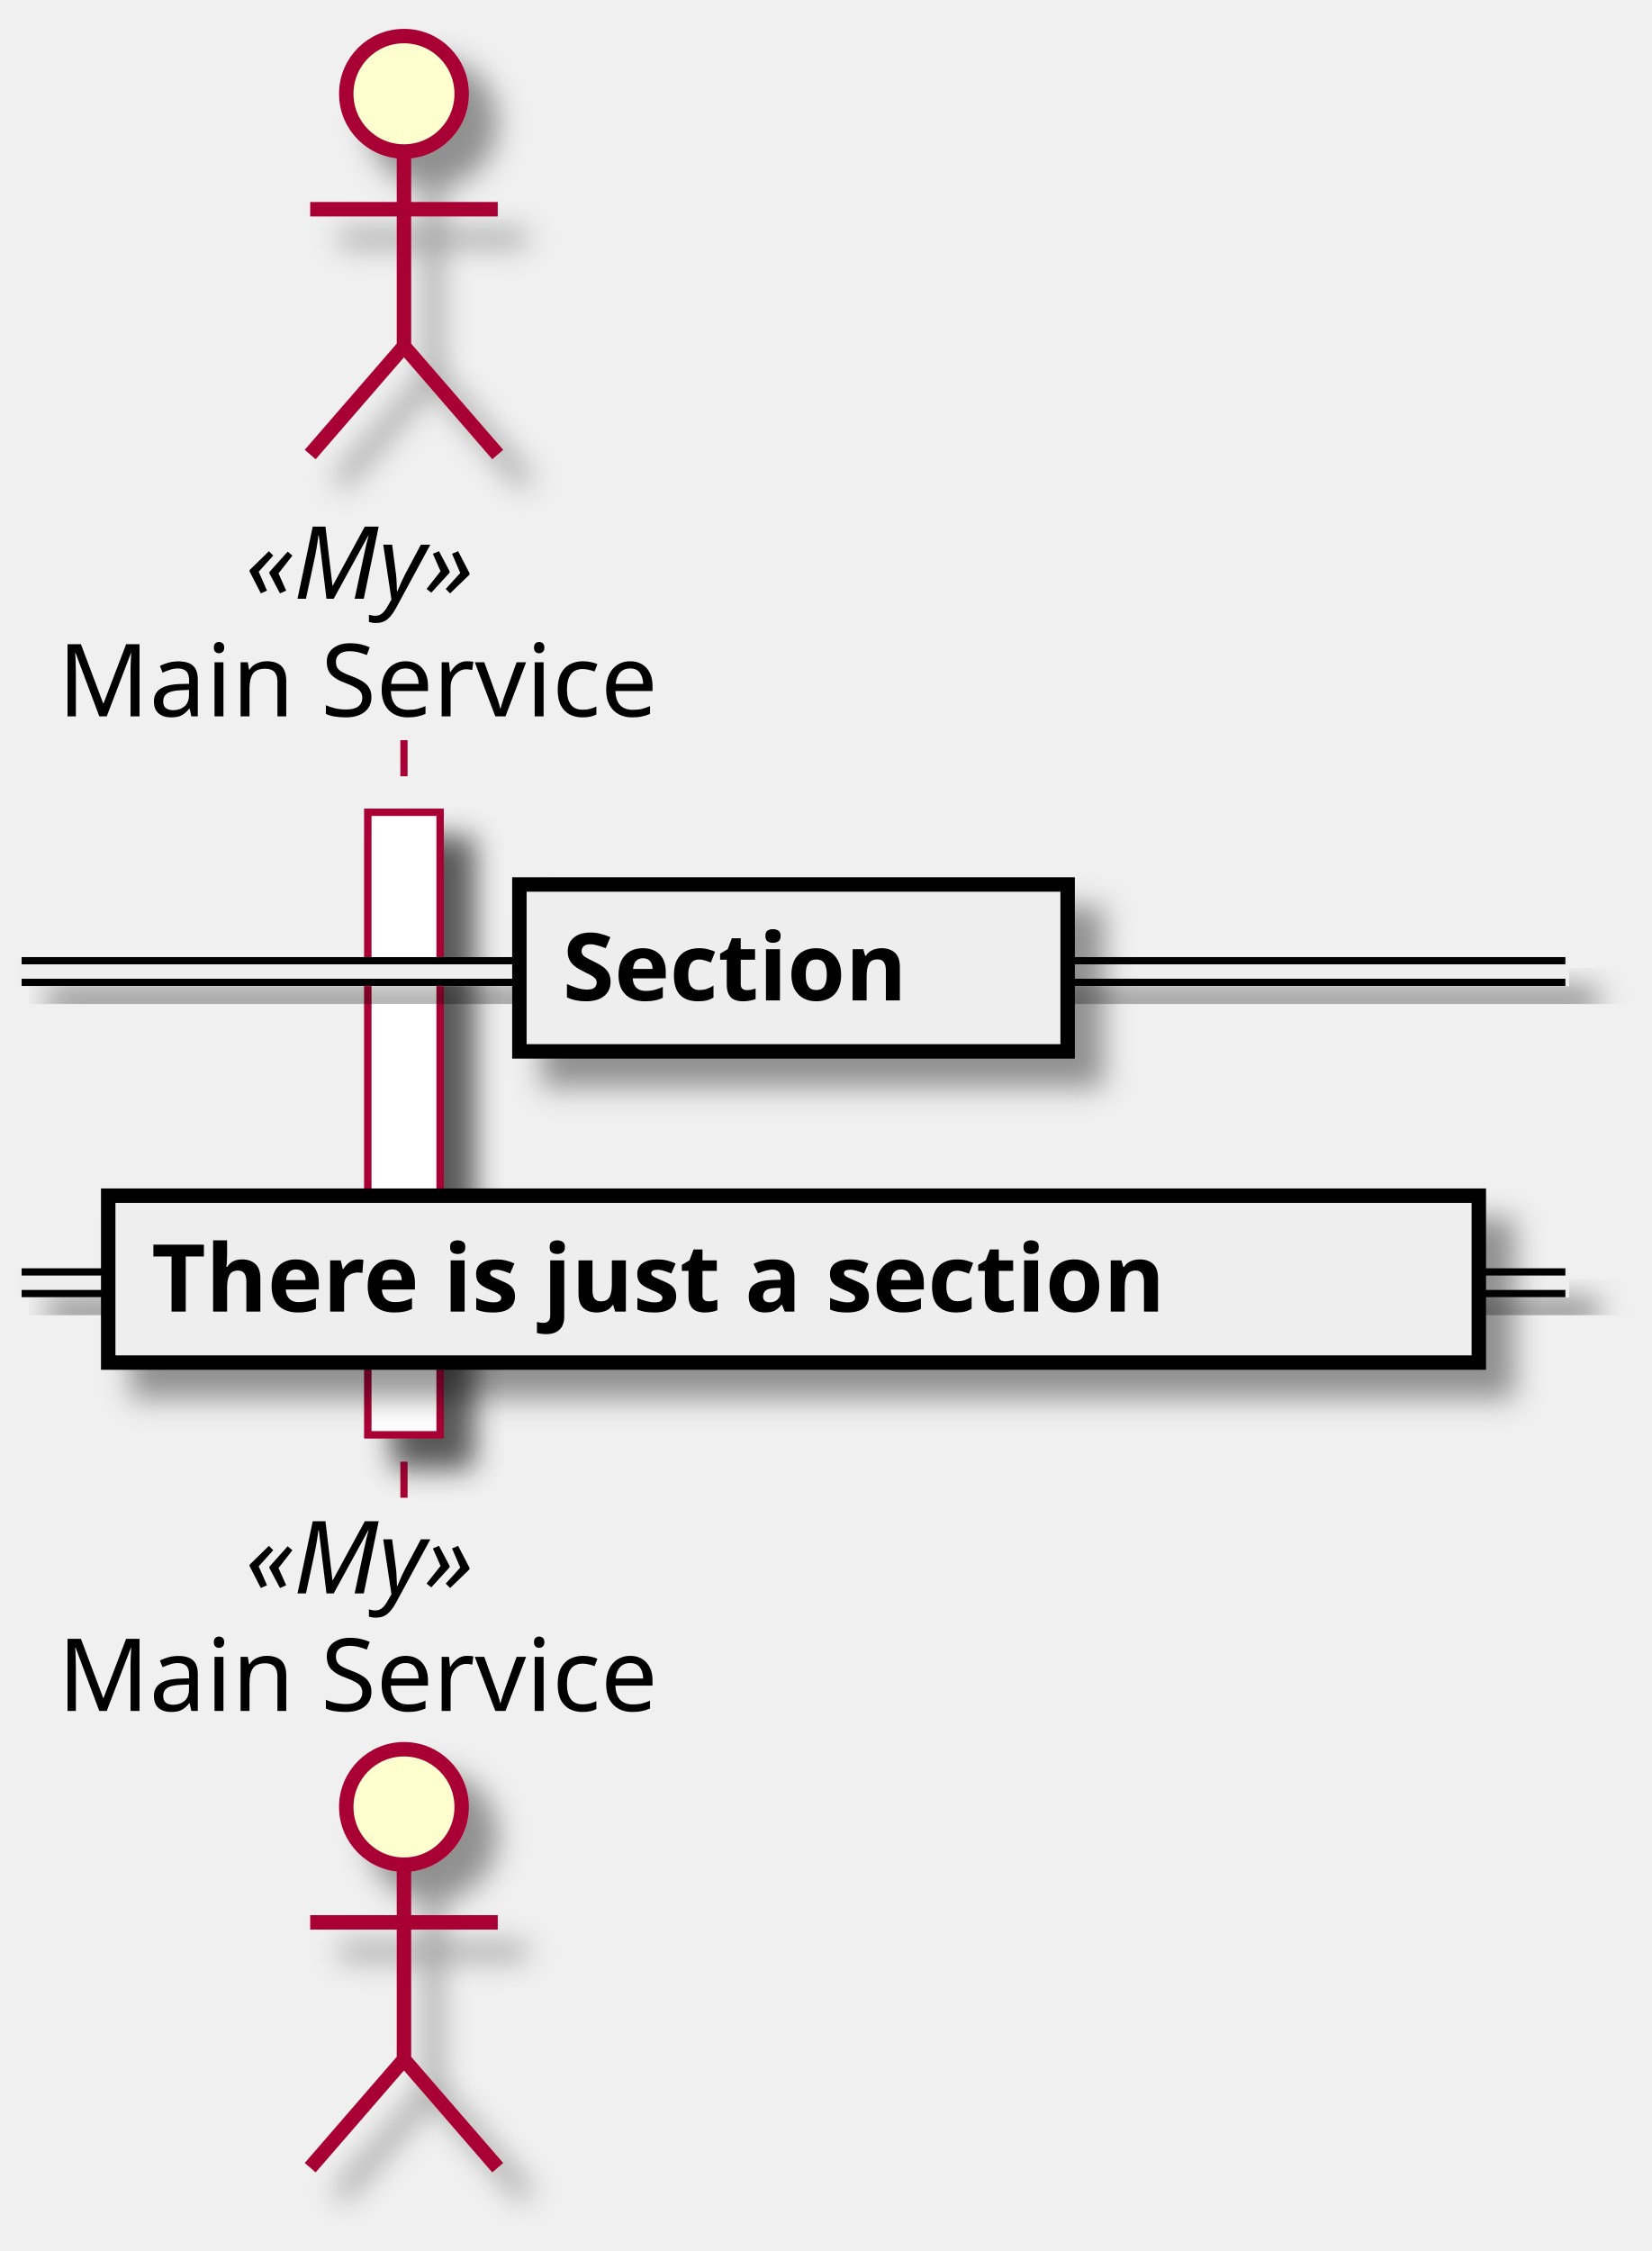
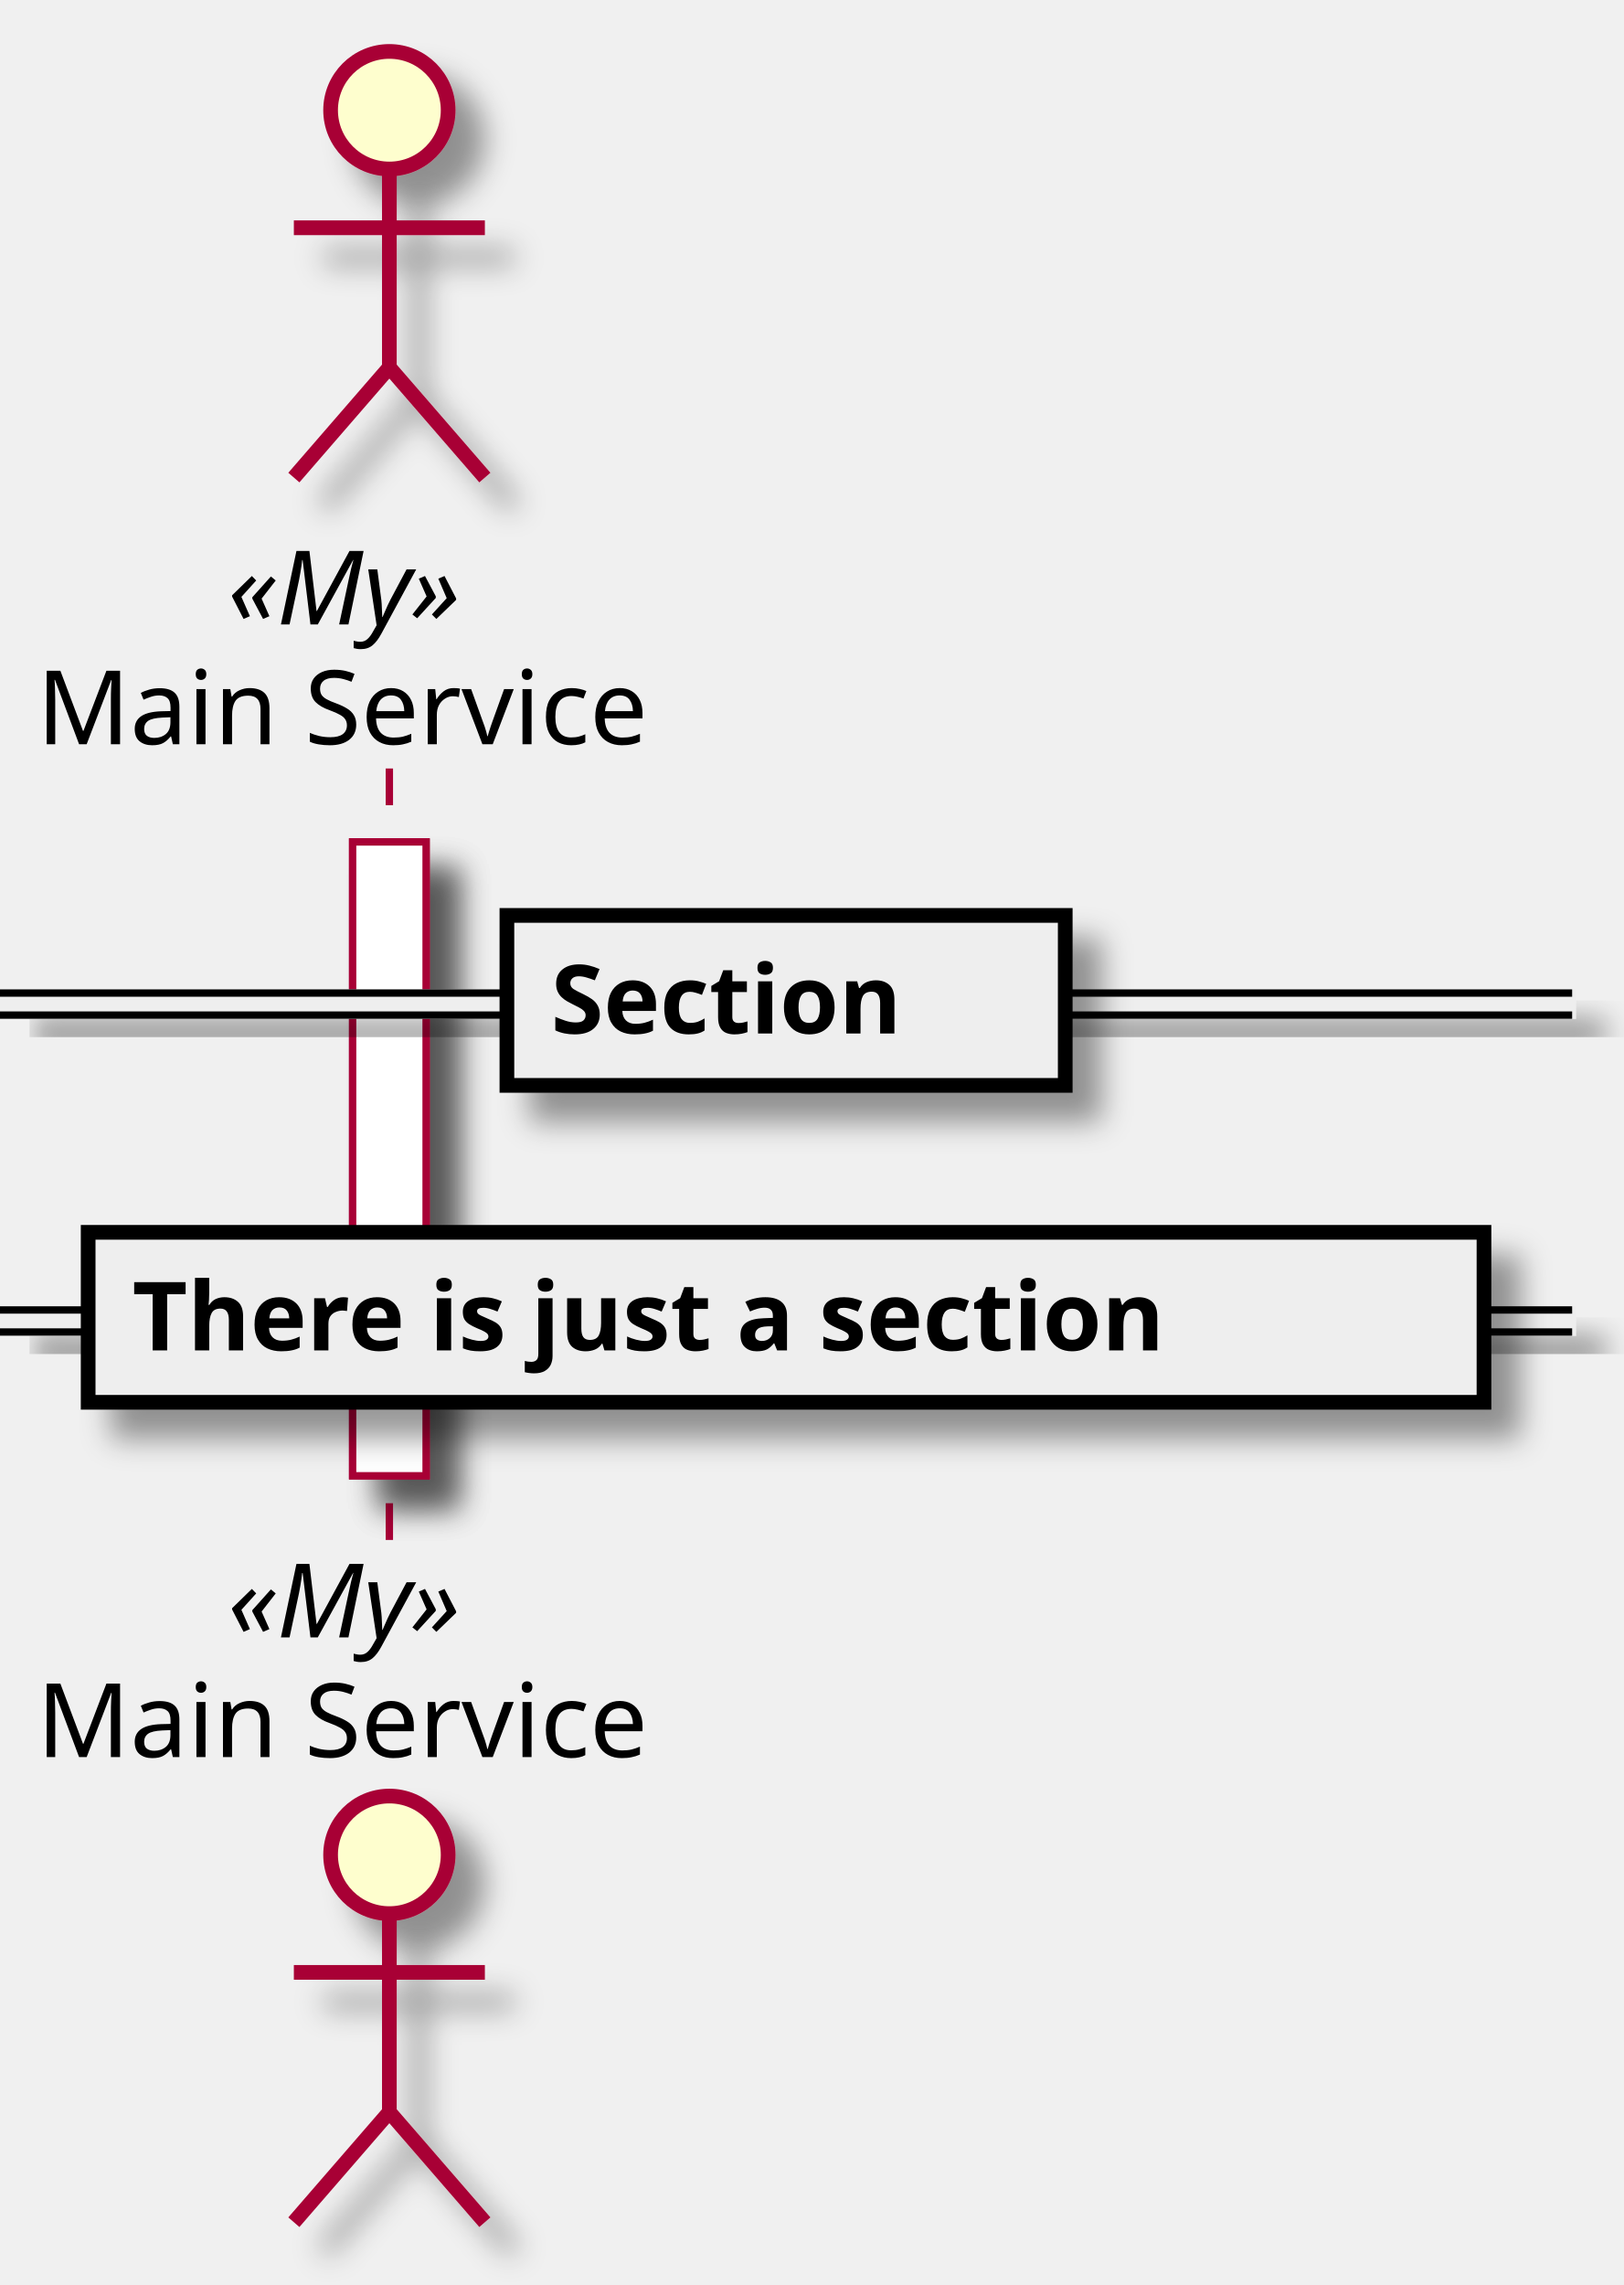
- <svg xmlns="http://www.w3.org/2000/svg" contentScriptType="application/ecmascript" contentStyleType="text/css" height="312px" preserveAspectRatio="none" style="width:229px;height:312px;" version="1.1" viewBox="0 0 229 312" width="229px" zoomAndPan="magnify">
+ <svg xmlns="http://www.w3.org/2000/svg" contentScriptType="application/ecmascript" contentStyleType="text/css" height="311px" preserveAspectRatio="none" style="width:221px;height:311px;background:#FFFFFF;" version="1.1" viewBox="0 0 221 311" width="221px" zoomAndPan="magnify">
  <defs>
    <filter height="300%" id="f101vqfnonstoz" width="300%" x="-1" y="-1">
      <feGaussianBlur result="blurOut" stdDeviation="2.0" />
      <feColorMatrix in="blurOut" result="blurOut2" type="matrix" values="0 0 0 0 0 0 0 0 0 0 0 0 0 0 0 0 0 0 .4 0" />
      <feOffset dx="4.0" dy="4.0" in="blurOut2" result="blurOut3" />
      <feBlend in="SourceGraphic" in2="blurOut3" mode="normal" />
    </filter>
  </defs>
  <g>
-     <rect fill="#FFFFFF" filter="url(#f101vqfnonstoz)" height="86.266" style="stroke: #A80036; stroke-width: 1.0;" width="10" x="51" y="112.594" />
-     <line style="stroke: #A80036; stroke-width: 1.0; stroke-dasharray: 5.0,5.0;" x1="56" x2="56" y1="102.594" y2="208.859" />
-     <text fill="#000000" font-family="sans-serif" font-size="14" font-style="italic" lengthAdjust="spacingAndGlyphs" textLength="38" x="34" y="82.995">«My»</text>
-     <text fill="#000000" font-family="sans-serif" font-size="14" lengthAdjust="spacingAndGlyphs" textLength="90" x="8" y="99.292">Main Service</text>
-     <ellipse cx="56" cy="13" fill="#FEFECE" filter="url(#f101vqfnonstoz)" rx="8" ry="8" style="stroke: #A80036; stroke-width: 2.0;" />
-     <path d="M56,21 L56,48 M43,29 L69,29 M56,48 L43,63 M56,48 L69,63 " fill="none" filter="url(#f101vqfnonstoz)" style="stroke: #A80036; stroke-width: 2.0;" />
-     <text fill="#000000" font-family="sans-serif" font-size="14" font-style="italic" lengthAdjust="spacingAndGlyphs" textLength="38" x="34" y="220.855">«My»</text>
-     <text fill="#000000" font-family="sans-serif" font-size="14" lengthAdjust="spacingAndGlyphs" textLength="90" x="8" y="237.151">Main Service</text>
-     <ellipse cx="56" cy="250.453" fill="#FEFECE" filter="url(#f101vqfnonstoz)" rx="8" ry="8" style="stroke: #A80036; stroke-width: 2.0;" />
-     <path d="M56,258.453 L56,285.453 M43,266.453 L69,266.453 M56,285.453 L43,300.453 M56,285.453 L69,300.453 " fill="none" filter="url(#f101vqfnonstoz)" style="stroke: #A80036; stroke-width: 2.0;" />
-     <rect fill="#FFFFFF" filter="url(#f101vqfnonstoz)" height="86.266" style="stroke: #A80036; stroke-width: 1.0;" width="10" x="51" y="112.594" />
-     <rect fill="#EEEEEE" filter="url(#f101vqfnonstoz)" height="3" style="stroke: #EEEEEE; stroke-width: 1.0;" width="214" x="3" y="133.16" />
-     <line style="stroke: #000000; stroke-width: 1.0;" x1="3" x2="217" y1="133.16" y2="133.16" />
-     <line style="stroke: #000000; stroke-width: 1.0;" x1="3" x2="217" y1="136.16" y2="136.16" />
-     <rect fill="#EEEEEE" filter="url(#f101vqfnonstoz)" height="23.133" style="stroke: #000000; stroke-width: 2.0;" width="76" x="72" y="122.594" />
-     <text fill="#000000" font-family="sans-serif" font-size="13" font-weight="bold" lengthAdjust="spacingAndGlyphs" textLength="57" x="78" y="138.661">Section</text>
-     <rect fill="#EEEEEE" filter="url(#f101vqfnonstoz)" height="3" style="stroke: #EEEEEE; stroke-width: 1.0;" width="214" x="3" y="176.293" />
-     <line style="stroke: #000000; stroke-width: 1.0;" x1="3" x2="217" y1="176.293" y2="176.293" />
-     <line style="stroke: #000000; stroke-width: 1.0;" x1="3" x2="217" y1="179.293" y2="179.293" />
-     <rect fill="#EEEEEE" filter="url(#f101vqfnonstoz)" height="23.133" style="stroke: #000000; stroke-width: 2.0;" width="190" x="15" y="165.727" />
-     <text fill="#000000" font-family="sans-serif" font-size="13" font-weight="bold" lengthAdjust="spacingAndGlyphs" textLength="171" x="21" y="181.793">There is just a section</text>
+     <rect fill="#FFFFFF" filter="url(#f101vqfnonstoz)" height="86.266" style="stroke:#A80036;stroke-width:1.0;" width="10" x="48" y="114.594" />
+     <line style="stroke:#A80036;stroke-width:1.0;stroke-dasharray:5.0,5.0;" x1="53" x2="53" y1="104.594" y2="210.859" />
+     <text fill="#000000" font-family="sans-serif" font-size="14" font-style="italic" lengthAdjust="spacing" textLength="38" x="31" y="84.995">«My»</text>
+     <text fill="#000000" font-family="sans-serif" font-size="14" lengthAdjust="spacing" textLength="90" x="5" y="101.292">Main Service</text>
+     <ellipse cx="53" cy="15" fill="#FEFECE" filter="url(#f101vqfnonstoz)" rx="8" ry="8" style="stroke:#A80036;stroke-width:2.0;" />
+     <path d="M53,23 L53,50 M40,31 L66,31 M53,50 L40,65 M53,50 L66,65 " fill="none" filter="url(#f101vqfnonstoz)" style="stroke:#A80036;stroke-width:2.0;" />
+     <text fill="#000000" font-family="sans-serif" font-size="14" font-style="italic" lengthAdjust="spacing" textLength="38" x="31" y="222.855">«My»</text>
+     <text fill="#000000" font-family="sans-serif" font-size="14" lengthAdjust="spacing" textLength="90" x="5" y="239.151">Main Service</text>
+     <ellipse cx="53" cy="252.453" fill="#FEFECE" filter="url(#f101vqfnonstoz)" rx="8" ry="8" style="stroke:#A80036;stroke-width:2.0;" />
+     <path d="M53,260.453 L53,287.453 M40,268.453 L66,268.453 M53,287.453 L40,302.453 M53,287.453 L66,302.453 " fill="none" filter="url(#f101vqfnonstoz)" style="stroke:#A80036;stroke-width:2.0;" />
+     <rect fill="#FFFFFF" filter="url(#f101vqfnonstoz)" height="86.266" style="stroke:#A80036;stroke-width:1.0;" width="10" x="48" y="114.594" />
+     <rect fill="#EEEEEE" filter="url(#f101vqfnonstoz)" height="3" style="stroke:#EEEEEE;stroke-width:1.0;" width="214" x="0" y="135.16" />
+     <line style="stroke:#000000;stroke-width:1.0;" x1="0" x2="214" y1="135.16" y2="135.16" />
+     <line style="stroke:#000000;stroke-width:1.0;" x1="0" x2="214" y1="138.16" y2="138.16" />
+     <rect fill="#EEEEEE" filter="url(#f101vqfnonstoz)" height="23.133" style="stroke:#000000;stroke-width:2.0;" width="76" x="69" y="124.594" />
+     <text fill="#000000" font-family="sans-serif" font-size="13" font-weight="bold" lengthAdjust="spacing" textLength="57" x="75" y="140.661">Section</text>
+     <rect fill="#EEEEEE" filter="url(#f101vqfnonstoz)" height="3" style="stroke:#EEEEEE;stroke-width:1.0;" width="214" x="0" y="178.293" />
+     <line style="stroke:#000000;stroke-width:1.0;" x1="0" x2="214" y1="178.293" y2="178.293" />
+     <line style="stroke:#000000;stroke-width:1.0;" x1="0" x2="214" y1="181.293" y2="181.293" />
+     <rect fill="#EEEEEE" filter="url(#f101vqfnonstoz)" height="23.133" style="stroke:#000000;stroke-width:2.0;" width="190" x="12" y="167.727" />
+     <text fill="#000000" font-family="sans-serif" font-size="13" font-weight="bold" lengthAdjust="spacing" textLength="171" x="18" y="183.793">There is just a section</text>
  </g>
</svg>
